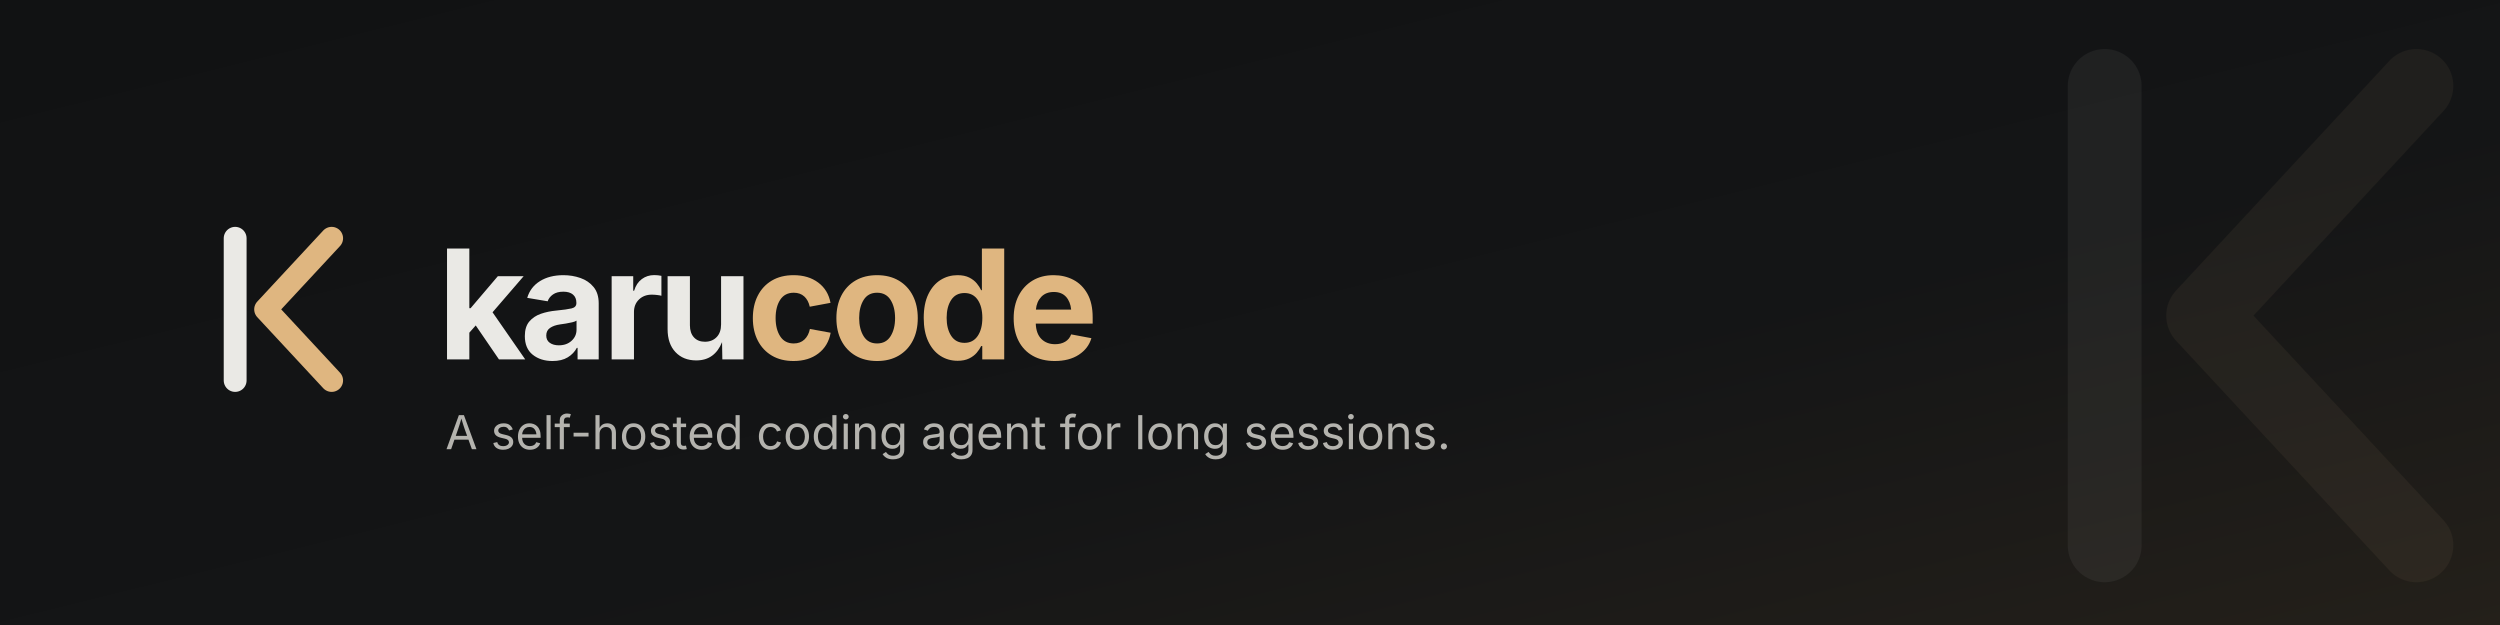
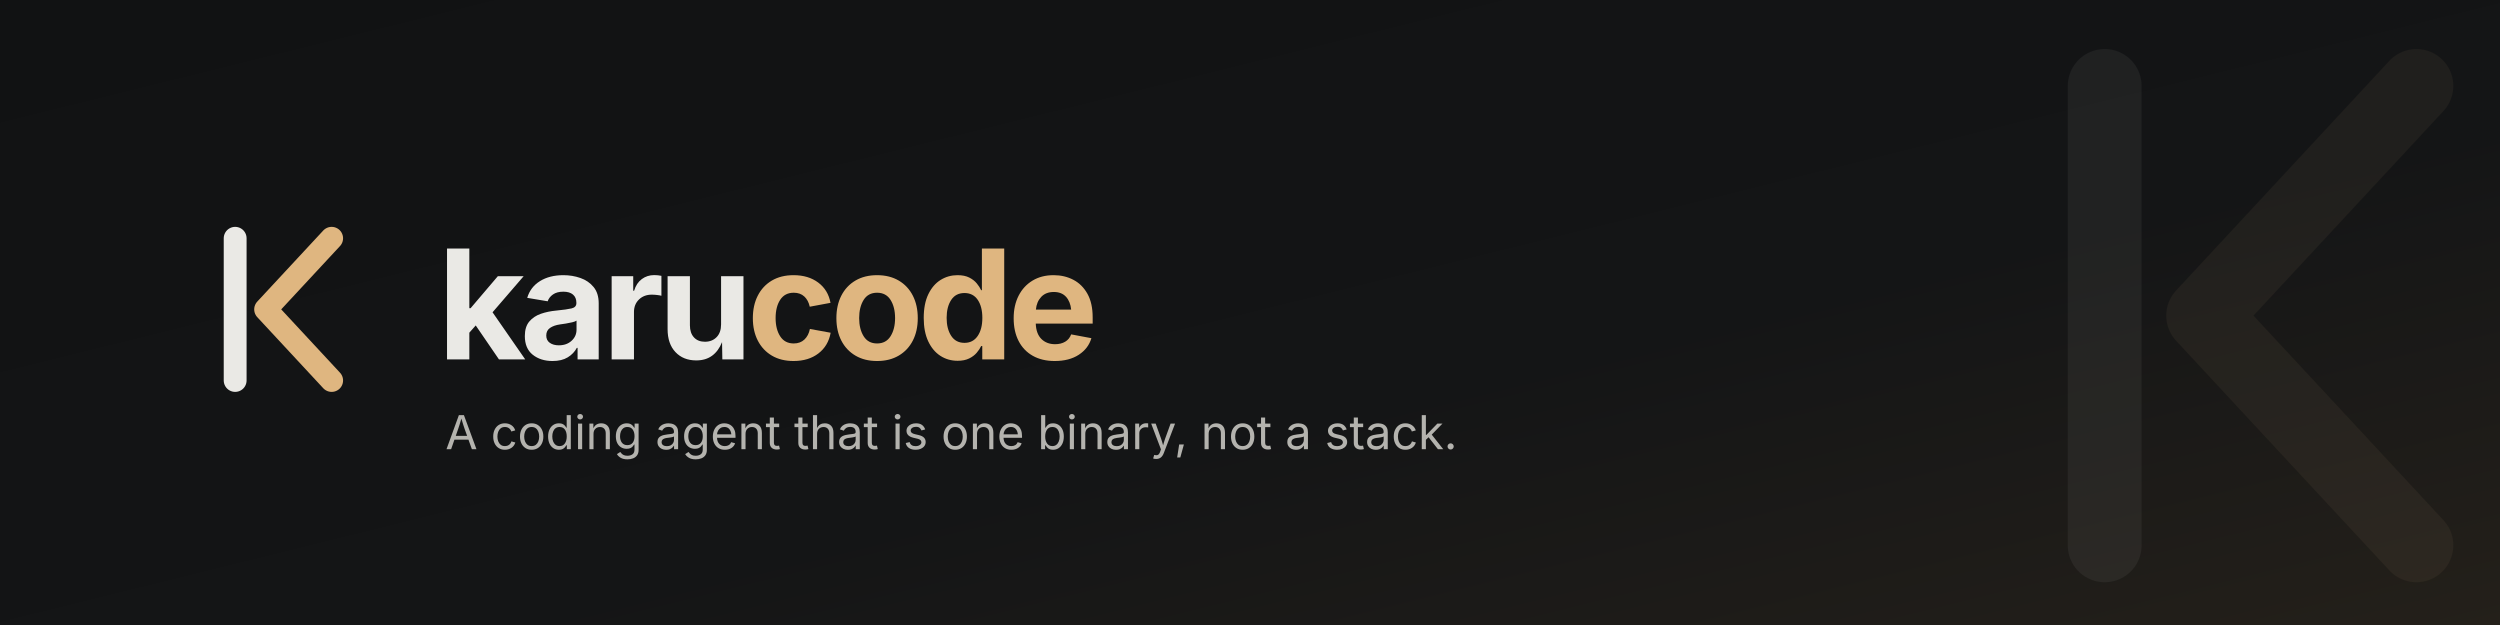
<svg xmlns="http://www.w3.org/2000/svg" viewBox="0 0 1280 320">
  <defs>
    <linearGradient id="bg" x1="0" y1="0" x2="1" y2="1">
      <stop offset="0" stop-color="#111213" />
      <stop offset=".6" stop-color="#141516" />
      <stop offset="1" stop-color="#24201a" />
    </linearGradient>
  </defs>
  <rect width="1280" height="320" fill="url(#bg)" />
  <g transform="translate(960 -40) scale(8.4)" fill="none" stroke-linecap="round" stroke-linejoin="round" stroke-width="4.5" opacity="0.06">
    <path d="M14 10V38" stroke="#eae9e5" />
    <path d="M33 10L20 24L33 38" stroke="#dfb680" />
  </g>
  <g transform="translate(84 96) scale(2.6)" fill="none" stroke-linecap="round" stroke-linejoin="round" stroke-width="4.5">
    <path d="M14 10V38" stroke="#eae9e5" />
    <path d="M33 10L20 24L33 38" stroke="#dfb680" />
  </g>
  <path fill="#eae9e5" d="M228.875 184.0V127.252H240.301V157.797H240.948L254.888 141.42H268.104L252.184 159.892L268.903 184.0H255.459L243.576 166.633L240.301 170.327V184.0ZM282.884 184.838Q276.79 184.838 272.753 181.62Q268.716 178.401 268.716 172.079Q268.716 167.318 271.001 164.614Q273.286 161.91 276.942 160.653Q280.599 159.396 284.788 159.016Q290.273 158.482 292.691 157.892Q295.109 157.302 295.109 155.207V155.017Q295.109 152.312 293.377 150.827Q291.644 149.342 288.444 149.342Q285.131 149.342 283.112 150.77Q281.094 152.198 280.408 154.255L269.935 152.503Q271.572 146.98 276.466 143.934Q281.36 140.887 288.483 140.887Q293.053 140.887 297.185 142.334Q301.317 143.781 303.926 146.961Q306.535 150.142 306.535 155.321V184.0H295.719V178.097H295.338Q293.776 181.067 290.692 182.953Q287.607 184.838 282.884 184.838ZM286.121 176.802Q290.12 176.802 292.653 174.479Q295.186 172.155 295.186 168.766V164.157Q294.5 164.652 292.958 165.014Q291.415 165.376 289.701 165.662Q287.987 165.947 286.731 166.1Q283.569 166.557 281.627 167.89Q279.685 169.223 279.685 171.774Q279.685 174.25 281.494 175.526Q283.303 176.802 286.121 176.802ZM313.165 184.0V141.42H324.21V148.847H324.667Q325.848 144.924 328.609 142.886Q331.37 140.849 334.95 140.849Q336.893 140.849 338.645 141.229V151.437Q337.883 151.208 336.417 151.037Q334.95 150.865 333.694 150.865Q329.733 150.865 327.162 153.341Q324.591 155.816 324.591 159.777V184.0ZM356.472 184.533Q349.845 184.533 345.827 180.268Q341.809 176.002 341.809 168.499V141.42H353.235V166.519Q353.235 170.479 355.291 172.727Q357.348 174.974 360.928 174.974Q364.584 174.974 366.889 172.631Q369.193 170.289 369.193 166.062V141.42H380.657V184.0H369.84L369.688 175.164Q367.898 179.696 364.603 182.115Q361.309 184.533 356.472 184.533Z" />
  <path fill="#dfb680" d="M406.291 184.838Q399.855 184.838 395.189 182.077Q390.524 179.315 387.991 174.383Q385.458 169.451 385.458 162.9Q385.458 156.312 387.991 151.36Q390.524 146.409 395.189 143.648Q399.855 140.887 406.291 140.887Q413.871 140.887 418.936 144.676Q424.001 148.466 425.22 155.055L414.594 157.035Q413.871 153.722 411.795 151.798Q409.719 149.875 406.406 149.875Q401.835 149.875 399.474 153.474Q397.113 157.073 397.113 162.862Q397.113 168.575 399.474 172.212Q401.835 175.85 406.406 175.85Q409.719 175.85 411.852 173.85Q413.985 171.851 414.67 168.423L425.296 170.365Q424.078 177.106 419.012 180.972Q413.947 184.838 406.291 184.838ZM449.065 184.838Q442.667 184.838 437.982 182.077Q433.297 179.315 430.765 174.383Q428.232 169.451 428.232 162.9Q428.232 156.312 430.765 151.36Q433.297 146.409 437.982 143.648Q442.667 140.887 449.065 140.887Q455.463 140.887 460.148 143.648Q464.833 146.409 467.365 151.36Q469.898 156.312 469.898 162.9Q469.898 169.451 467.365 174.383Q464.833 179.315 460.148 182.077Q455.463 184.838 449.065 184.838ZM449.065 175.85Q453.635 175.85 455.959 172.155Q458.282 168.461 458.282 162.862Q458.282 157.226 455.959 153.55Q453.635 149.875 449.065 149.875Q444.495 149.875 442.191 153.55Q439.886 157.226 439.886 162.862Q439.886 168.461 442.191 172.155Q444.495 175.85 449.065 175.85ZM490.315 184.724Q485.402 184.724 481.479 182.191Q477.556 179.658 475.252 174.764Q472.948 169.87 472.948 162.786Q472.948 155.512 475.309 150.637Q477.671 145.762 481.593 143.324Q485.516 140.887 490.239 140.887Q493.857 140.887 496.257 142.105Q498.656 143.324 500.122 145.114Q501.589 146.904 502.35 148.58H502.731V127.252H514.157V184.0H502.922V177.183H502.35Q501.551 178.896 500.065 180.629Q498.58 182.362 496.18 183.543Q493.781 184.724 490.315 184.724ZM493.819 175.545Q498.161 175.545 500.56 172.041Q502.96 168.537 502.96 162.748Q502.96 156.959 500.579 153.493Q498.199 150.027 493.819 150.027Q489.325 150.027 487.002 153.588Q484.678 157.149 484.678 162.748Q484.678 168.385 487.021 171.965Q489.363 175.545 493.819 175.545ZM540.02 184.838Q533.508 184.838 528.785 182.172Q524.062 179.506 521.53 174.593Q518.997 169.68 518.997 162.938Q518.997 156.35 521.53 151.398Q524.062 146.447 528.652 143.667Q533.241 140.887 539.449 140.887Q545.01 140.887 549.542 143.248Q554.074 145.609 556.759 150.408Q559.444 155.207 559.444 162.481V165.681H530.308Q530.499 170.898 533.203 173.564Q535.907 176.23 540.211 176.23Q543.22 176.23 545.371 174.955Q547.523 173.679 548.437 171.203L558.797 173.146Q557.235 178.439 552.341 181.639Q547.447 184.838 540.02 184.838ZM530.385 158.521H548.437Q548.018 154.369 545.771 151.932Q543.524 149.494 539.563 149.494Q535.45 149.494 533.089 152.027Q530.727 154.56 530.385 158.521Z" />
-   <path fill="#b4b3ae" d="M228.609 230.0 234.949 212.539H237.527L243.949 230.0H241.605L239.859 225.125H232.664L230.977 230.0ZM233.344 223.18H239.168L237.902 219.641Q237.586 218.762 237.188 217.49Q236.789 216.219 236.227 214.32Q235.676 216.254 235.266 217.543Q234.855 218.832 234.574 219.641ZM257.613 230.281Q255.598 230.281 254.262 229.402Q252.926 228.523 252.574 226.824L254.578 226.344Q254.859 227.422 255.639 227.926Q256.418 228.43 257.59 228.43Q258.961 228.43 259.775 227.844Q260.59 227.258 260.59 226.449Q260.59 225.102 258.668 224.645L256.488 224.129Q252.973 223.297 252.973 220.555Q252.973 219.43 253.605 218.568Q254.238 217.707 255.334 217.221Q256.43 216.734 257.824 216.734Q259.852 216.734 260.971 217.619Q262.09 218.504 262.535 219.887L260.625 220.379Q260.355 219.676 259.729 219.102Q259.102 218.527 257.836 218.527Q256.664 218.527 255.885 219.066Q255.105 219.605 255.105 220.426Q255.105 221.152 255.633 221.592Q256.16 222.031 257.309 222.301L259.289 222.77Q261.07 223.191 261.926 224.076Q262.781 224.961 262.781 226.309Q262.781 227.457 262.131 228.354Q261.48 229.25 260.314 229.766Q259.148 230.281 257.613 230.281ZM271.336 230.281Q269.438 230.281 268.061 229.438Q266.684 228.594 265.939 227.082Q265.195 225.57 265.195 223.555Q265.195 221.539 265.922 220.004Q266.648 218.469 267.979 217.602Q269.309 216.734 271.09 216.734Q272.133 216.734 273.146 217.08Q274.16 217.426 274.986 218.193Q275.812 218.961 276.305 220.215Q276.797 221.469 276.797 223.285V224.164H267.328Q267.41 226.215 268.506 227.311Q269.602 228.406 271.348 228.406Q272.508 228.406 273.346 227.896Q274.184 227.387 274.547 226.391L276.586 226.953Q276.129 228.441 274.74 229.361Q273.352 230.281 271.336 230.281ZM267.34 222.383H274.652Q274.5 220.707 273.604 219.658Q272.707 218.609 271.09 218.609Q269.965 218.609 269.15 219.137Q268.336 219.664 267.867 220.52Q267.398 221.375 267.34 222.383ZM281.93 212.539V230.0H279.82V212.539ZM291.727 216.898V218.703H288.703V230.0H286.594V218.703H284.016V216.898H286.594V215.152Q286.594 214.016 287.127 213.254Q287.66 212.492 288.516 212.105Q289.371 211.719 290.32 211.719Q291.07 211.719 291.562 211.842Q292.055 211.965 292.289 212.07L291.703 213.875Q291.539 213.816 291.275 213.746Q291.012 213.676 290.566 213.676Q289.594 213.676 289.148 214.174Q288.703 214.672 288.703 215.621V216.898ZM301.336 221.574V223.52H293.672V221.574ZM306.984 222.148V230.0H304.875V212.539H306.984V219.172Q307.629 217.859 308.631 217.297Q309.633 216.734 310.922 216.734Q312.914 216.734 314.139 217.965Q315.363 219.195 315.363 221.68V230.0H313.242V221.855Q313.242 220.344 312.451 219.488Q311.66 218.633 310.289 218.633Q308.871 218.633 307.928 219.553Q306.984 220.473 306.984 222.148ZM324.398 230.281Q322.617 230.281 321.275 229.438Q319.934 228.594 319.184 227.07Q318.434 225.547 318.434 223.531Q318.434 221.48 319.184 219.951Q319.934 218.422 321.275 217.578Q322.617 216.734 324.398 216.734Q326.191 216.734 327.539 217.578Q328.887 218.422 329.637 219.951Q330.387 221.48 330.387 223.531Q330.387 225.547 329.637 227.07Q328.887 228.594 327.539 229.438Q326.191 230.281 324.398 230.281ZM324.398 228.395Q325.723 228.395 326.578 227.715Q327.434 227.035 327.844 225.928Q328.254 224.82 328.254 223.531Q328.254 222.23 327.844 221.111Q327.434 219.992 326.578 219.307Q325.723 218.621 324.398 218.621Q323.086 218.621 322.242 219.307Q321.398 219.992 320.988 221.105Q320.578 222.219 320.578 223.531Q320.578 224.82 320.988 225.928Q321.398 227.035 322.242 227.715Q323.086 228.395 324.398 228.395ZM337.91 230.281Q335.895 230.281 334.559 229.402Q333.223 228.523 332.871 226.824L334.875 226.344Q335.156 227.422 335.936 227.926Q336.715 228.43 337.887 228.43Q339.258 228.43 340.072 227.844Q340.887 227.258 340.887 226.449Q340.887 225.102 338.965 224.645L336.785 224.129Q333.27 223.297 333.27 220.555Q333.27 219.43 333.902 218.568Q334.535 217.707 335.631 217.221Q336.727 216.734 338.121 216.734Q340.148 216.734 341.268 217.619Q342.387 218.504 342.832 219.887L340.922 220.379Q340.652 219.676 340.025 219.102Q339.398 218.527 338.133 218.527Q336.961 218.527 336.182 219.066Q335.402 219.605 335.402 220.426Q335.402 221.152 335.93 221.592Q336.457 222.031 337.605 222.301L339.586 222.77Q341.367 223.191 342.223 224.076Q343.078 224.961 343.078 226.309Q343.078 227.457 342.428 228.354Q341.777 229.25 340.611 229.766Q339.445 230.281 337.91 230.281ZM351.281 216.898V218.703H348.586V226.602Q348.586 227.48 348.943 227.885Q349.301 228.289 350.133 228.289Q350.332 228.289 350.643 228.242Q350.953 228.195 351.211 228.148L351.645 229.93Q351.316 230.047 350.9 230.105Q350.484 230.164 350.074 230.164Q348.375 230.164 347.426 229.268Q346.477 228.371 346.477 226.766V218.703H344.508V216.898H346.477V213.781H348.586V216.898ZM359.25 230.281Q357.352 230.281 355.975 229.438Q354.598 228.594 353.854 227.082Q353.109 225.57 353.109 223.555Q353.109 221.539 353.836 220.004Q354.562 218.469 355.893 217.602Q357.223 216.734 359.004 216.734Q360.047 216.734 361.061 217.08Q362.074 217.426 362.9 218.193Q363.727 218.961 364.219 220.215Q364.711 221.469 364.711 223.285V224.164H355.242Q355.324 226.215 356.42 227.311Q357.516 228.406 359.262 228.406Q360.422 228.406 361.26 227.896Q362.098 227.387 362.461 226.391L364.5 226.953Q364.043 228.441 362.654 229.361Q361.266 230.281 359.25 230.281ZM355.254 222.383H362.566Q362.414 220.707 361.518 219.658Q360.621 218.609 359.004 218.609Q357.879 218.609 357.064 219.137Q356.25 219.664 355.781 220.52Q355.312 221.375 355.254 222.383ZM372.645 230.281Q371.016 230.281 369.762 229.449Q368.508 228.617 367.805 227.094Q367.102 225.57 367.102 223.484Q367.102 221.41 367.811 219.893Q368.52 218.375 369.773 217.555Q371.027 216.734 372.656 216.734Q373.934 216.734 374.684 217.156Q375.434 217.578 375.838 218.111Q376.242 218.645 376.453 218.996H376.617V212.539H378.727V230.0H376.688V227.973H376.453Q376.242 228.336 375.826 228.881Q375.41 229.426 374.654 229.854Q373.898 230.281 372.645 230.281ZM372.961 228.395Q374.742 228.395 375.691 227.023Q376.641 225.652 376.641 223.461Q376.641 221.293 375.709 219.957Q374.777 218.621 372.961 218.621Q371.719 218.621 370.893 219.266Q370.066 219.91 369.656 221.006Q369.246 222.102 369.246 223.461Q369.246 224.832 369.662 225.951Q370.078 227.07 370.91 227.732Q371.742 228.395 372.961 228.395ZM394.512 230.281Q392.73 230.281 391.389 229.438Q390.047 228.594 389.297 227.07Q388.547 225.547 388.547 223.531Q388.547 221.48 389.297 219.951Q390.047 218.422 391.389 217.578Q392.73 216.734 394.512 216.734Q396.41 216.734 397.846 217.689Q399.281 218.645 399.82 220.355L397.793 220.93Q397.5 219.922 396.65 219.271Q395.801 218.621 394.512 218.621Q393.199 218.621 392.355 219.307Q391.512 219.992 391.102 221.105Q390.691 222.219 390.691 223.531Q390.691 224.82 391.102 225.928Q391.512 227.035 392.355 227.715Q393.199 228.395 394.512 228.395Q395.836 228.395 396.697 227.721Q397.559 227.047 397.852 225.98L399.867 226.555Q399.34 228.301 397.887 229.291Q396.434 230.281 394.512 230.281ZM408.223 230.281Q406.441 230.281 405.1 229.438Q403.758 228.594 403.008 227.07Q402.258 225.547 402.258 223.531Q402.258 221.48 403.008 219.951Q403.758 218.422 405.1 217.578Q406.441 216.734 408.223 216.734Q410.016 216.734 411.363 217.578Q412.711 218.422 413.461 219.951Q414.211 221.48 414.211 223.531Q414.211 225.547 413.461 227.07Q412.711 228.594 411.363 229.438Q410.016 230.281 408.223 230.281ZM408.223 228.395Q409.547 228.395 410.402 227.715Q411.258 227.035 411.668 225.928Q412.078 224.82 412.078 223.531Q412.078 222.23 411.668 221.111Q411.258 219.992 410.402 219.307Q409.547 218.621 408.223 218.621Q406.91 218.621 406.066 219.307Q405.223 219.992 404.812 221.105Q404.402 222.219 404.402 223.531Q404.402 224.82 404.812 225.928Q405.223 227.035 406.066 227.715Q406.91 228.395 408.223 228.395ZM422.191 230.281Q420.562 230.281 419.309 229.449Q418.055 228.617 417.352 227.094Q416.648 225.57 416.648 223.484Q416.648 221.41 417.357 219.893Q418.066 218.375 419.32 217.555Q420.574 216.734 422.203 216.734Q423.48 216.734 424.23 217.156Q424.98 217.578 425.385 218.111Q425.789 218.645 426.0 218.996H426.164V212.539H428.273V230.0H426.234V227.973H426.0Q425.789 228.336 425.373 228.881Q424.957 229.426 424.201 229.854Q423.445 230.281 422.191 230.281ZM422.508 228.395Q424.289 228.395 425.238 227.023Q426.188 225.652 426.188 223.461Q426.188 221.293 425.256 219.957Q424.324 218.621 422.508 218.621Q421.266 218.621 420.439 219.266Q419.613 219.91 419.203 221.006Q418.793 222.102 418.793 223.461Q418.793 224.832 419.209 225.951Q419.625 227.07 420.457 227.732Q421.289 228.395 422.508 228.395ZM431.977 230.0V216.898H434.086V230.0ZM433.043 214.754Q432.445 214.754 432.012 214.344Q431.578 213.934 431.578 213.359Q431.578 212.773 432.012 212.369Q432.445 211.965 433.043 211.965Q433.652 211.965 434.086 212.369Q434.52 212.773 434.52 213.359Q434.52 213.934 434.086 214.344Q433.652 214.754 433.043 214.754ZM439.898 222.148V230.0H437.789V216.898H439.816L439.828 219.324Q440.461 217.93 441.486 217.332Q442.512 216.734 443.836 216.734Q445.828 216.734 447.047 217.965Q448.266 219.195 448.266 221.68V230.0H446.156V221.855Q446.156 220.344 445.365 219.488Q444.574 218.633 443.203 218.633Q441.785 218.633 440.842 219.553Q439.898 220.473 439.898 222.148ZM457.277 235.18Q455.098 235.18 453.797 234.383Q452.496 233.586 451.887 232.508L453.598 231.406Q453.879 231.781 454.295 232.238Q454.711 232.695 455.42 233.018Q456.129 233.34 457.277 233.34Q458.848 233.34 459.861 232.59Q460.875 231.84 460.875 230.223V227.598H460.676Q460.453 227.973 460.049 228.488Q459.645 229.004 458.889 229.396Q458.133 229.789 456.867 229.789Q455.297 229.789 454.043 229.045Q452.789 228.301 452.062 226.871Q451.336 225.441 451.336 223.391Q451.336 221.363 452.051 219.869Q452.766 218.375 454.025 217.555Q455.285 216.734 456.914 216.734Q458.18 216.734 458.936 217.15Q459.691 217.566 460.102 218.105Q460.512 218.645 460.734 218.996H460.934V216.898H462.984V230.34Q462.984 232.027 462.223 233.1Q461.461 234.172 460.166 234.676Q458.871 235.18 457.277 235.18ZM457.219 227.914Q459.0 227.914 459.949 226.701Q460.898 225.488 460.898 223.344Q460.898 221.258 459.967 219.939Q459.035 218.621 457.219 218.621Q455.977 218.621 455.145 219.26Q454.312 219.898 453.896 220.965Q453.48 222.031 453.48 223.344Q453.48 225.359 454.43 226.637Q455.379 227.914 457.219 227.914ZM477.105 230.305Q475.863 230.305 474.85 229.836Q473.836 229.367 473.238 228.465Q472.641 227.562 472.641 226.273Q472.641 225.148 473.086 224.445Q473.531 223.742 474.275 223.338Q475.02 222.934 475.922 222.734Q476.824 222.535 477.738 222.418Q478.91 222.266 479.648 222.184Q480.387 222.102 480.744 221.902Q481.102 221.703 481.102 221.223V221.152Q481.102 219.934 480.41 219.26Q479.719 218.586 478.359 218.586Q476.941 218.586 476.145 219.201Q475.348 219.816 475.043 220.508L473.016 219.84Q473.52 218.645 474.375 217.971Q475.23 217.297 476.262 217.016Q477.293 216.734 478.301 216.734Q478.957 216.734 479.795 216.893Q480.633 217.051 481.412 217.52Q482.191 217.988 482.701 218.908Q483.211 219.828 483.211 221.363V230.0H481.137V228.219H480.996Q480.773 228.676 480.281 229.162Q479.789 229.648 479.004 229.977Q478.219 230.305 477.105 230.305ZM477.469 228.441Q478.641 228.441 479.449 227.984Q480.258 227.527 480.68 226.795Q481.102 226.062 481.102 225.266V223.449Q480.973 223.602 480.539 223.725Q480.105 223.848 479.549 223.941Q478.992 224.035 478.471 224.1Q477.949 224.164 477.645 224.199Q476.883 224.293 476.221 224.521Q475.559 224.75 475.16 225.189Q474.762 225.629 474.762 226.379Q474.762 227.398 475.529 227.92Q476.297 228.441 477.469 228.441ZM492.223 235.18Q490.043 235.18 488.742 234.383Q487.441 233.586 486.832 232.508L488.543 231.406Q488.824 231.781 489.24 232.238Q489.656 232.695 490.365 233.018Q491.074 233.34 492.223 233.34Q493.793 233.34 494.807 232.59Q495.82 231.84 495.82 230.223V227.598H495.621Q495.398 227.973 494.994 228.488Q494.59 229.004 493.834 229.396Q493.078 229.789 491.812 229.789Q490.242 229.789 488.988 229.045Q487.734 228.301 487.008 226.871Q486.281 225.441 486.281 223.391Q486.281 221.363 486.996 219.869Q487.711 218.375 488.971 217.555Q490.23 216.734 491.859 216.734Q493.125 216.734 493.881 217.15Q494.637 217.566 495.047 218.105Q495.457 218.645 495.68 218.996H495.879V216.898H497.93V230.34Q497.93 232.027 497.168 233.1Q496.406 234.172 495.111 234.676Q493.816 235.18 492.223 235.18ZM492.164 227.914Q493.945 227.914 494.895 226.701Q495.844 225.488 495.844 223.344Q495.844 221.258 494.912 219.939Q493.98 218.621 492.164 218.621Q490.922 218.621 490.09 219.26Q489.258 219.898 488.842 220.965Q488.426 222.031 488.426 223.344Q488.426 225.359 489.375 226.637Q490.324 227.914 492.164 227.914ZM507.141 230.281Q505.242 230.281 503.865 229.438Q502.488 228.594 501.744 227.082Q501.0 225.57 501.0 223.555Q501.0 221.539 501.727 220.004Q502.453 218.469 503.783 217.602Q505.113 216.734 506.895 216.734Q507.938 216.734 508.951 217.08Q509.965 217.426 510.791 218.193Q511.617 218.961 512.109 220.215Q512.602 221.469 512.602 223.285V224.164H503.133Q503.215 226.215 504.311 227.311Q505.406 228.406 507.152 228.406Q508.312 228.406 509.15 227.896Q509.988 227.387 510.352 226.391L512.391 226.953Q511.934 228.441 510.545 229.361Q509.156 230.281 507.141 230.281ZM503.145 222.383H510.457Q510.305 220.707 509.408 219.658Q508.512 218.609 506.895 218.609Q505.77 218.609 504.955 219.137Q504.141 219.664 503.672 220.52Q503.203 221.375 503.145 222.383ZM517.734 222.148V230.0H515.625V216.898H517.652L517.664 219.324Q518.297 217.93 519.322 217.332Q520.348 216.734 521.672 216.734Q523.664 216.734 524.883 217.965Q526.102 219.195 526.102 221.68V230.0H523.992V221.855Q523.992 220.344 523.201 219.488Q522.41 218.633 521.039 218.633Q519.621 218.633 518.678 219.553Q517.734 220.473 517.734 222.148ZM534.961 216.898V218.703H532.266V226.602Q532.266 227.48 532.623 227.885Q532.98 228.289 533.812 228.289Q534.012 228.289 534.322 228.242Q534.633 228.195 534.891 228.148L535.324 229.93Q534.996 230.047 534.58 230.105Q534.164 230.164 533.754 230.164Q532.055 230.164 531.105 229.268Q530.156 228.371 530.156 226.766V218.703H528.188V216.898H530.156V213.781H532.266V216.898ZM550.5 216.898V218.703H547.477V230.0H545.367V218.703H542.789V216.898H545.367V215.152Q545.367 214.016 545.9 213.254Q546.434 212.492 547.289 212.105Q548.145 211.719 549.094 211.719Q549.844 211.719 550.336 211.842Q550.828 211.965 551.062 212.07L550.477 213.875Q550.312 213.816 550.049 213.746Q549.785 213.676 549.34 213.676Q548.367 213.676 547.922 214.174Q547.477 214.672 547.477 215.621V216.898ZM557.918 230.281Q556.137 230.281 554.795 229.438Q553.453 228.594 552.703 227.07Q551.953 225.547 551.953 223.531Q551.953 221.48 552.703 219.951Q553.453 218.422 554.795 217.578Q556.137 216.734 557.918 216.734Q559.711 216.734 561.059 217.578Q562.406 218.422 563.156 219.951Q563.906 221.48 563.906 223.531Q563.906 225.547 563.156 227.07Q562.406 228.594 561.059 229.438Q559.711 230.281 557.918 230.281ZM557.918 228.395Q559.242 228.395 560.098 227.715Q560.953 227.035 561.363 225.928Q561.773 224.82 561.773 223.531Q561.773 222.23 561.363 221.111Q560.953 219.992 560.098 219.307Q559.242 218.621 557.918 218.621Q556.605 218.621 555.762 219.307Q554.918 219.992 554.508 221.105Q554.098 222.219 554.098 223.531Q554.098 224.82 554.508 225.928Q554.918 227.035 555.762 227.715Q556.605 228.395 557.918 228.395ZM566.977 230.0V216.898H569.016V218.914H569.156Q569.52 217.918 570.451 217.314Q571.383 216.711 572.555 216.711Q572.789 216.711 573.111 216.723Q573.434 216.734 573.621 216.746V218.867Q573.527 218.844 573.152 218.797Q572.777 218.75 572.355 218.75Q570.938 218.75 570.012 219.611Q569.086 220.473 569.086 221.797V230.0ZM584.871 212.539V230.0H582.762V212.539ZM593.906 230.281Q592.125 230.281 590.783 229.438Q589.441 228.594 588.691 227.07Q587.941 225.547 587.941 223.531Q587.941 221.48 588.691 219.951Q589.441 218.422 590.783 217.578Q592.125 216.734 593.906 216.734Q595.699 216.734 597.047 217.578Q598.395 218.422 599.145 219.951Q599.895 221.48 599.895 223.531Q599.895 225.547 599.145 227.07Q598.395 228.594 597.047 229.438Q595.699 230.281 593.906 230.281ZM593.906 228.395Q595.23 228.395 596.086 227.715Q596.941 227.035 597.352 225.928Q597.762 224.82 597.762 223.531Q597.762 222.23 597.352 221.111Q596.941 219.992 596.086 219.307Q595.23 218.621 593.906 218.621Q592.594 218.621 591.75 219.307Q590.906 219.992 590.496 221.105Q590.086 222.219 590.086 223.531Q590.086 224.82 590.496 225.928Q590.906 227.035 591.75 227.715Q592.594 228.395 593.906 228.395ZM605.074 222.148V230.0H602.965V216.898H604.992L605.004 219.324Q605.637 217.93 606.662 217.332Q607.688 216.734 609.012 216.734Q611.004 216.734 612.223 217.965Q613.441 219.195 613.441 221.68V230.0H611.332V221.855Q611.332 220.344 610.541 219.488Q609.75 218.633 608.379 218.633Q606.961 218.633 606.018 219.553Q605.074 220.473 605.074 222.148ZM622.453 235.18Q620.273 235.18 618.973 234.383Q617.672 233.586 617.062 232.508L618.773 231.406Q619.055 231.781 619.471 232.238Q619.887 232.695 620.596 233.018Q621.305 233.34 622.453 233.34Q624.023 233.34 625.037 232.59Q626.051 231.84 626.051 230.223V227.598H625.852Q625.629 227.973 625.225 228.488Q624.82 229.004 624.064 229.396Q623.309 229.789 622.043 229.789Q620.473 229.789 619.219 229.045Q617.965 228.301 617.238 226.871Q616.512 225.441 616.512 223.391Q616.512 221.363 617.227 219.869Q617.941 218.375 619.201 217.555Q620.461 216.734 622.09 216.734Q623.355 216.734 624.111 217.15Q624.867 217.566 625.277 218.105Q625.688 218.645 625.91 218.996H626.109V216.898H628.16V230.34Q628.16 232.027 627.398 233.1Q626.637 234.172 625.342 234.676Q624.047 235.18 622.453 235.18ZM622.395 227.914Q624.176 227.914 625.125 226.701Q626.074 225.488 626.074 223.344Q626.074 221.258 625.143 219.939Q624.211 218.621 622.395 218.621Q621.152 218.621 620.32 219.26Q619.488 219.898 619.072 220.965Q618.656 222.031 618.656 223.344Q618.656 225.359 619.605 226.637Q620.555 227.914 622.395 227.914ZM643.066 230.281Q641.051 230.281 639.715 229.402Q638.379 228.523 638.027 226.824L640.031 226.344Q640.312 227.422 641.092 227.926Q641.871 228.43 643.043 228.43Q644.414 228.43 645.229 227.844Q646.043 227.258 646.043 226.449Q646.043 225.102 644.121 224.645L641.941 224.129Q638.426 223.297 638.426 220.555Q638.426 219.43 639.059 218.568Q639.691 217.707 640.787 217.221Q641.883 216.734 643.277 216.734Q645.305 216.734 646.424 217.619Q647.543 218.504 647.988 219.887L646.078 220.379Q645.809 219.676 645.182 219.102Q644.555 218.527 643.289 218.527Q642.117 218.527 641.338 219.066Q640.559 219.605 640.559 220.426Q640.559 221.152 641.086 221.592Q641.613 222.031 642.762 222.301L644.742 222.77Q646.523 223.191 647.379 224.076Q648.234 224.961 648.234 226.309Q648.234 227.457 647.584 228.354Q646.934 229.25 645.768 229.766Q644.602 230.281 643.066 230.281ZM656.789 230.281Q654.891 230.281 653.514 229.438Q652.137 228.594 651.393 227.082Q650.648 225.57 650.648 223.555Q650.648 221.539 651.375 220.004Q652.102 218.469 653.432 217.602Q654.762 216.734 656.543 216.734Q657.586 216.734 658.6 217.08Q659.613 217.426 660.439 218.193Q661.266 218.961 661.758 220.215Q662.25 221.469 662.25 223.285V224.164H652.781Q652.863 226.215 653.959 227.311Q655.055 228.406 656.801 228.406Q657.961 228.406 658.799 227.896Q659.637 227.387 660.0 226.391L662.039 226.953Q661.582 228.441 660.193 229.361Q658.805 230.281 656.789 230.281ZM652.793 222.383H660.105Q659.953 220.707 659.057 219.658Q658.16 218.609 656.543 218.609Q655.418 218.609 654.604 219.137Q653.789 219.664 653.32 220.52Q652.852 221.375 652.793 222.383ZM669.727 230.281Q667.711 230.281 666.375 229.402Q665.039 228.523 664.688 226.824L666.691 226.344Q666.973 227.422 667.752 227.926Q668.531 228.43 669.703 228.43Q671.074 228.43 671.889 227.844Q672.703 227.258 672.703 226.449Q672.703 225.102 670.781 224.645L668.602 224.129Q665.086 223.297 665.086 220.555Q665.086 219.43 665.719 218.568Q666.352 217.707 667.447 217.221Q668.543 216.734 669.938 216.734Q671.965 216.734 673.084 217.619Q674.203 218.504 674.648 219.887L672.738 220.379Q672.469 219.676 671.842 219.102Q671.215 218.527 669.949 218.527Q668.777 218.527 667.998 219.066Q667.219 219.605 667.219 220.426Q667.219 221.152 667.746 221.592Q668.273 222.031 669.422 222.301L671.402 222.77Q673.184 223.191 674.039 224.076Q674.895 224.961 674.895 226.309Q674.895 227.457 674.244 228.354Q673.594 229.25 672.428 229.766Q671.262 230.281 669.727 230.281ZM682.395 230.281Q680.379 230.281 679.043 229.402Q677.707 228.523 677.355 226.824L679.359 226.344Q679.641 227.422 680.42 227.926Q681.199 228.43 682.371 228.43Q683.742 228.43 684.557 227.844Q685.371 227.258 685.371 226.449Q685.371 225.102 683.449 224.645L681.27 224.129Q677.754 223.297 677.754 220.555Q677.754 219.43 678.387 218.568Q679.02 217.707 680.115 217.221Q681.211 216.734 682.605 216.734Q684.633 216.734 685.752 217.619Q686.871 218.504 687.316 219.887L685.406 220.379Q685.137 219.676 684.51 219.102Q683.883 218.527 682.617 218.527Q681.445 218.527 680.666 219.066Q679.887 219.605 679.887 220.426Q679.887 221.152 680.414 221.592Q680.941 222.031 682.09 222.301L684.07 222.77Q685.852 223.191 686.707 224.076Q687.562 224.961 687.562 226.309Q687.562 227.457 686.912 228.354Q686.262 229.25 685.096 229.766Q683.93 230.281 682.395 230.281ZM690.609 230.0V216.898H692.719V230.0ZM691.676 214.754Q691.078 214.754 690.645 214.344Q690.211 213.934 690.211 213.359Q690.211 212.773 690.645 212.369Q691.078 211.965 691.676 211.965Q692.285 211.965 692.719 212.369Q693.152 212.773 693.152 213.359Q693.152 213.934 692.719 214.344Q692.285 214.754 691.676 214.754ZM701.754 230.281Q699.973 230.281 698.631 229.438Q697.289 228.594 696.539 227.07Q695.789 225.547 695.789 223.531Q695.789 221.48 696.539 219.951Q697.289 218.422 698.631 217.578Q699.973 216.734 701.754 216.734Q703.547 216.734 704.895 217.578Q706.242 218.422 706.992 219.951Q707.742 221.48 707.742 223.531Q707.742 225.547 706.992 227.07Q706.242 228.594 704.895 229.438Q703.547 230.281 701.754 230.281ZM701.754 228.395Q703.078 228.395 703.934 227.715Q704.789 227.035 705.199 225.928Q705.609 224.82 705.609 223.531Q705.609 222.23 705.199 221.111Q704.789 219.992 703.934 219.307Q703.078 218.621 701.754 218.621Q700.441 218.621 699.598 219.307Q698.754 219.992 698.344 221.105Q697.934 222.219 697.934 223.531Q697.934 224.82 698.344 225.928Q698.754 227.035 699.598 227.715Q700.441 228.395 701.754 228.395ZM712.922 222.148V230.0H710.812V216.898H712.84L712.852 219.324Q713.484 217.93 714.51 217.332Q715.535 216.734 716.859 216.734Q718.852 216.734 720.07 217.965Q721.289 219.195 721.289 221.68V230.0H719.18V221.855Q719.18 220.344 718.389 219.488Q717.598 218.633 716.227 218.633Q714.809 218.633 713.865 219.553Q712.922 220.473 712.922 222.148ZM729.445 230.281Q727.43 230.281 726.094 229.402Q724.758 228.523 724.406 226.824L726.41 226.344Q726.691 227.422 727.471 227.926Q728.25 228.43 729.422 228.43Q730.793 228.43 731.607 227.844Q732.422 227.258 732.422 226.449Q732.422 225.102 730.5 224.645L728.32 224.129Q724.805 223.297 724.805 220.555Q724.805 219.43 725.438 218.568Q726.07 217.707 727.166 217.221Q728.262 216.734 729.656 216.734Q731.684 216.734 732.803 217.619Q733.922 218.504 734.367 219.887L732.457 220.379Q732.188 219.676 731.561 219.102Q730.934 218.527 729.668 218.527Q728.496 218.527 727.717 219.066Q726.938 219.605 726.938 220.426Q726.938 221.152 727.465 221.592Q727.992 222.031 729.141 222.301L731.121 222.77Q732.902 223.191 733.758 224.076Q734.613 224.961 734.613 226.309Q734.613 227.457 733.963 228.354Q733.312 229.25 732.146 229.766Q730.98 230.281 729.445 230.281ZM739.266 230.152Q738.609 230.152 738.146 229.689Q737.684 229.227 737.684 228.57Q737.684 227.914 738.146 227.451Q738.609 226.988 739.266 226.988Q739.922 226.988 740.385 227.451Q740.848 227.914 740.848 228.57Q740.848 229.227 740.385 229.689Q739.922 230.152 739.266 230.152Z" />
+   <path fill="#b4b3ae" d="M228.609 230.0 234.949 212.539H237.527L243.949 230.0H241.605L239.859 225.125H232.664L230.977 230.0ZM233.344 223.18H239.168L237.902 219.641Q237.586 218.762 237.188 217.49Q236.789 216.219 236.227 214.32Q235.676 216.254 235.266 217.543Q234.855 218.832 234.574 219.641ZM258.492 230.281Q256.711 230.281 255.369 229.438Q254.027 228.594 253.277 227.07Q252.527 225.547 252.527 223.531Q252.527 221.48 253.277 219.951Q254.027 218.422 255.369 217.578Q256.711 216.734 258.492 216.734Q260.391 216.734 261.826 217.689Q263.262 218.645 263.801 220.355L261.773 220.93Q261.48 219.922 260.631 219.271Q259.781 218.621 258.492 218.621Q257.18 218.621 256.336 219.307Q255.492 219.992 255.082 221.105Q254.672 222.219 254.672 223.531Q254.672 224.82 255.082 225.928Q255.492 227.035 256.336 227.715Q257.18 228.395 258.492 228.395Q259.816 228.395 260.678 227.721Q261.539 227.047 261.832 225.98L263.848 226.555Q263.32 228.301 261.867 229.291Q260.414 230.281 258.492 230.281ZM272.203 230.281Q270.422 230.281 269.08 229.438Q267.738 228.594 266.988 227.07Q266.238 225.547 266.238 223.531Q266.238 221.48 266.988 219.951Q267.738 218.422 269.08 217.578Q270.422 216.734 272.203 216.734Q273.996 216.734 275.344 217.578Q276.691 218.422 277.441 219.951Q278.191 221.48 278.191 223.531Q278.191 225.547 277.441 227.07Q276.691 228.594 275.344 229.438Q273.996 230.281 272.203 230.281ZM272.203 228.395Q273.527 228.395 274.383 227.715Q275.238 227.035 275.648 225.928Q276.059 224.82 276.059 223.531Q276.059 222.23 275.648 221.111Q275.238 219.992 274.383 219.307Q273.527 218.621 272.203 218.621Q270.891 218.621 270.047 219.307Q269.203 219.992 268.793 221.105Q268.383 222.219 268.383 223.531Q268.383 224.82 268.793 225.928Q269.203 227.035 270.047 227.715Q270.891 228.395 272.203 228.395ZM286.172 230.281Q284.543 230.281 283.289 229.449Q282.035 228.617 281.332 227.094Q280.629 225.57 280.629 223.484Q280.629 221.41 281.338 219.893Q282.047 218.375 283.301 217.555Q284.555 216.734 286.184 216.734Q287.461 216.734 288.211 217.156Q288.961 217.578 289.365 218.111Q289.77 218.645 289.98 218.996H290.145V212.539H292.254V230.0H290.215V227.973H289.98Q289.77 228.336 289.354 228.881Q288.938 229.426 288.182 229.854Q287.426 230.281 286.172 230.281ZM286.488 228.395Q288.27 228.395 289.219 227.023Q290.168 225.652 290.168 223.461Q290.168 221.293 289.236 219.957Q288.305 218.621 286.488 218.621Q285.246 218.621 284.42 219.266Q283.594 219.91 283.184 221.006Q282.773 222.102 282.773 223.461Q282.773 224.832 283.189 225.951Q283.605 227.07 284.438 227.732Q285.27 228.395 286.488 228.395ZM295.957 230.0V216.898H298.066V230.0ZM297.023 214.754Q296.426 214.754 295.992 214.344Q295.559 213.934 295.559 213.359Q295.559 212.773 295.992 212.369Q296.426 211.965 297.023 211.965Q297.633 211.965 298.066 212.369Q298.5 212.773 298.5 213.359Q298.5 213.934 298.066 214.344Q297.633 214.754 297.023 214.754ZM303.879 222.148V230.0H301.77V216.898H303.797L303.809 219.324Q304.441 217.93 305.467 217.332Q306.492 216.734 307.816 216.734Q309.809 216.734 311.027 217.965Q312.246 219.195 312.246 221.68V230.0H310.137V221.855Q310.137 220.344 309.346 219.488Q308.555 218.633 307.184 218.633Q305.766 218.633 304.822 219.553Q303.879 220.473 303.879 222.148ZM321.258 235.18Q319.078 235.18 317.777 234.383Q316.477 233.586 315.867 232.508L317.578 231.406Q317.859 231.781 318.275 232.238Q318.691 232.695 319.4 233.018Q320.109 233.34 321.258 233.34Q322.828 233.34 323.842 232.59Q324.855 231.84 324.855 230.223V227.598H324.656Q324.434 227.973 324.029 228.488Q323.625 229.004 322.869 229.396Q322.113 229.789 320.848 229.789Q319.277 229.789 318.023 229.045Q316.77 228.301 316.043 226.871Q315.316 225.441 315.316 223.391Q315.316 221.363 316.031 219.869Q316.746 218.375 318.006 217.555Q319.266 216.734 320.895 216.734Q322.16 216.734 322.916 217.15Q323.672 217.566 324.082 218.105Q324.492 218.645 324.715 218.996H324.914V216.898H326.965V230.34Q326.965 232.027 326.203 233.1Q325.441 234.172 324.146 234.676Q322.852 235.18 321.258 235.18ZM321.199 227.914Q322.98 227.914 323.93 226.701Q324.879 225.488 324.879 223.344Q324.879 221.258 323.947 219.939Q323.016 218.621 321.199 218.621Q319.957 218.621 319.125 219.26Q318.293 219.898 317.877 220.965Q317.461 222.031 317.461 223.344Q317.461 225.359 318.41 226.637Q319.359 227.914 321.199 227.914ZM341.086 230.305Q339.844 230.305 338.83 229.836Q337.816 229.367 337.219 228.465Q336.621 227.562 336.621 226.273Q336.621 225.148 337.066 224.445Q337.512 223.742 338.256 223.338Q339.0 222.934 339.902 222.734Q340.805 222.535 341.719 222.418Q342.891 222.266 343.629 222.184Q344.367 222.102 344.725 221.902Q345.082 221.703 345.082 221.223V221.152Q345.082 219.934 344.391 219.26Q343.699 218.586 342.34 218.586Q340.922 218.586 340.125 219.201Q339.328 219.816 339.023 220.508L336.996 219.84Q337.5 218.645 338.355 217.971Q339.211 217.297 340.242 217.016Q341.273 216.734 342.281 216.734Q342.938 216.734 343.775 216.893Q344.613 217.051 345.393 217.52Q346.172 217.988 346.682 218.908Q347.191 219.828 347.191 221.363V230.0H345.117V228.219H344.977Q344.754 228.676 344.262 229.162Q343.77 229.648 342.984 229.977Q342.199 230.305 341.086 230.305ZM341.449 228.441Q342.621 228.441 343.43 227.984Q344.238 227.527 344.66 226.795Q345.082 226.062 345.082 225.266V223.449Q344.953 223.602 344.52 223.725Q344.086 223.848 343.529 223.941Q342.973 224.035 342.451 224.1Q341.93 224.164 341.625 224.199Q340.863 224.293 340.201 224.521Q339.539 224.75 339.141 225.189Q338.742 225.629 338.742 226.379Q338.742 227.398 339.51 227.92Q340.277 228.441 341.449 228.441ZM356.203 235.18Q354.023 235.18 352.723 234.383Q351.422 233.586 350.812 232.508L352.523 231.406Q352.805 231.781 353.221 232.238Q353.637 232.695 354.346 233.018Q355.055 233.34 356.203 233.34Q357.773 233.34 358.787 232.59Q359.801 231.84 359.801 230.223V227.598H359.602Q359.379 227.973 358.975 228.488Q358.57 229.004 357.814 229.396Q357.059 229.789 355.793 229.789Q354.223 229.789 352.969 229.045Q351.715 228.301 350.988 226.871Q350.262 225.441 350.262 223.391Q350.262 221.363 350.977 219.869Q351.691 218.375 352.951 217.555Q354.211 216.734 355.84 216.734Q357.105 216.734 357.861 217.15Q358.617 217.566 359.027 218.105Q359.438 218.645 359.66 218.996H359.859V216.898H361.91V230.34Q361.91 232.027 361.148 233.1Q360.387 234.172 359.092 234.676Q357.797 235.18 356.203 235.18ZM356.145 227.914Q357.926 227.914 358.875 226.701Q359.824 225.488 359.824 223.344Q359.824 221.258 358.893 219.939Q357.961 218.621 356.145 218.621Q354.902 218.621 354.07 219.26Q353.238 219.898 352.822 220.965Q352.406 222.031 352.406 223.344Q352.406 225.359 353.355 226.637Q354.305 227.914 356.145 227.914ZM371.121 230.281Q369.223 230.281 367.846 229.438Q366.469 228.594 365.725 227.082Q364.98 225.57 364.98 223.555Q364.98 221.539 365.707 220.004Q366.434 218.469 367.764 217.602Q369.094 216.734 370.875 216.734Q371.918 216.734 372.932 217.08Q373.945 217.426 374.771 218.193Q375.598 218.961 376.09 220.215Q376.582 221.469 376.582 223.285V224.164H367.113Q367.195 226.215 368.291 227.311Q369.387 228.406 371.133 228.406Q372.293 228.406 373.131 227.896Q373.969 227.387 374.332 226.391L376.371 226.953Q375.914 228.441 374.525 229.361Q373.137 230.281 371.121 230.281ZM367.125 222.383H374.438Q374.285 220.707 373.389 219.658Q372.492 218.609 370.875 218.609Q369.75 218.609 368.936 219.137Q368.121 219.664 367.652 220.52Q367.184 221.375 367.125 222.383ZM381.715 222.148V230.0H379.605V216.898H381.633L381.645 219.324Q382.277 217.93 383.303 217.332Q384.328 216.734 385.652 216.734Q387.645 216.734 388.863 217.965Q390.082 219.195 390.082 221.68V230.0H387.973V221.855Q387.973 220.344 387.182 219.488Q386.391 218.633 385.02 218.633Q383.602 218.633 382.658 219.553Q381.715 220.473 381.715 222.148ZM398.941 216.898V218.703H396.246V226.602Q396.246 227.48 396.604 227.885Q396.961 228.289 397.793 228.289Q397.992 228.289 398.303 228.242Q398.613 228.195 398.871 228.148L399.305 229.93Q398.977 230.047 398.561 230.105Q398.145 230.164 397.734 230.164Q396.035 230.164 395.086 229.268Q394.137 228.371 394.137 226.766V218.703H392.168V216.898H394.137V213.781H396.246V216.898ZM413.543 216.898V218.703H410.848V226.602Q410.848 227.48 411.205 227.885Q411.562 228.289 412.395 228.289Q412.594 228.289 412.904 228.242Q413.215 228.195 413.473 228.148L413.906 229.93Q413.578 230.047 413.162 230.105Q412.746 230.164 412.336 230.164Q410.637 230.164 409.688 229.268Q408.738 228.371 408.738 226.766V218.703H406.77V216.898H408.738V213.781H410.848V216.898ZM418.348 222.148V230.0H416.238V212.539H418.348V219.172Q418.992 217.859 419.994 217.297Q420.996 216.734 422.285 216.734Q424.277 216.734 425.502 217.965Q426.727 219.195 426.727 221.68V230.0H424.605V221.855Q424.605 220.344 423.814 219.488Q423.023 218.633 421.652 218.633Q420.234 218.633 419.291 219.553Q418.348 220.473 418.348 222.148ZM434.098 230.305Q432.855 230.305 431.842 229.836Q430.828 229.367 430.23 228.465Q429.633 227.562 429.633 226.273Q429.633 225.148 430.078 224.445Q430.523 223.742 431.268 223.338Q432.012 222.934 432.914 222.734Q433.816 222.535 434.73 222.418Q435.902 222.266 436.641 222.184Q437.379 222.102 437.736 221.902Q438.094 221.703 438.094 221.223V221.152Q438.094 219.934 437.402 219.26Q436.711 218.586 435.352 218.586Q433.934 218.586 433.137 219.201Q432.34 219.816 432.035 220.508L430.008 219.84Q430.512 218.645 431.367 217.971Q432.223 217.297 433.254 217.016Q434.285 216.734 435.293 216.734Q435.949 216.734 436.787 216.893Q437.625 217.051 438.404 217.52Q439.184 217.988 439.693 218.908Q440.203 219.828 440.203 221.363V230.0H438.129V228.219H437.988Q437.766 228.676 437.273 229.162Q436.781 229.648 435.996 229.977Q435.211 230.305 434.098 230.305ZM434.461 228.441Q435.633 228.441 436.441 227.984Q437.25 227.527 437.672 226.795Q438.094 226.062 438.094 225.266V223.449Q437.965 223.602 437.531 223.725Q437.098 223.848 436.541 223.941Q435.984 224.035 435.463 224.1Q434.941 224.164 434.637 224.199Q433.875 224.293 433.213 224.521Q432.551 224.75 432.152 225.189Q431.754 225.629 431.754 226.379Q431.754 227.398 432.521 227.92Q433.289 228.441 434.461 228.441ZM449.062 216.898V218.703H446.367V226.602Q446.367 227.48 446.725 227.885Q447.082 228.289 447.914 228.289Q448.113 228.289 448.424 228.242Q448.734 228.195 448.992 228.148L449.426 229.93Q449.098 230.047 448.682 230.105Q448.266 230.164 447.855 230.164Q446.156 230.164 445.207 229.268Q444.258 228.371 444.258 226.766V218.703H442.289V216.898H444.258V213.781H446.367V216.898ZM458.508 230.0V216.898H460.617V230.0ZM459.574 214.754Q458.977 214.754 458.543 214.344Q458.109 213.934 458.109 213.359Q458.109 212.773 458.543 212.369Q458.977 211.965 459.574 211.965Q460.184 211.965 460.617 212.369Q461.051 212.773 461.051 213.359Q461.051 213.934 460.617 214.344Q460.184 214.754 459.574 214.754ZM468.773 230.281Q466.758 230.281 465.422 229.402Q464.086 228.523 463.734 226.824L465.738 226.344Q466.02 227.422 466.799 227.926Q467.578 228.43 468.75 228.43Q470.121 228.43 470.936 227.844Q471.75 227.258 471.75 226.449Q471.75 225.102 469.828 224.645L467.648 224.129Q464.133 223.297 464.133 220.555Q464.133 219.43 464.766 218.568Q465.398 217.707 466.494 217.221Q467.59 216.734 468.984 216.734Q471.012 216.734 472.131 217.619Q473.25 218.504 473.695 219.887L471.785 220.379Q471.516 219.676 470.889 219.102Q470.262 218.527 468.996 218.527Q467.824 218.527 467.045 219.066Q466.266 219.605 466.266 220.426Q466.266 221.152 466.793 221.592Q467.32 222.031 468.469 222.301L470.449 222.77Q472.23 223.191 473.086 224.076Q473.941 224.961 473.941 226.309Q473.941 227.457 473.291 228.354Q472.641 229.25 471.475 229.766Q470.309 230.281 468.773 230.281ZM489.07 230.281Q487.289 230.281 485.947 229.438Q484.605 228.594 483.855 227.07Q483.105 225.547 483.105 223.531Q483.105 221.48 483.855 219.951Q484.605 218.422 485.947 217.578Q487.289 216.734 489.07 216.734Q490.863 216.734 492.211 217.578Q493.559 218.422 494.309 219.951Q495.059 221.48 495.059 223.531Q495.059 225.547 494.309 227.07Q493.559 228.594 492.211 229.438Q490.863 230.281 489.07 230.281ZM489.07 228.395Q490.395 228.395 491.25 227.715Q492.105 227.035 492.516 225.928Q492.926 224.82 492.926 223.531Q492.926 222.23 492.516 221.111Q492.105 219.992 491.25 219.307Q490.395 218.621 489.07 218.621Q487.758 218.621 486.914 219.307Q486.07 219.992 485.66 221.105Q485.25 222.219 485.25 223.531Q485.25 224.82 485.66 225.928Q486.07 227.035 486.914 227.715Q487.758 228.395 489.07 228.395ZM500.238 222.148V230.0H498.129V216.898H500.156L500.168 219.324Q500.801 217.93 501.826 217.332Q502.852 216.734 504.176 216.734Q506.168 216.734 507.387 217.965Q508.605 219.195 508.605 221.68V230.0H506.496V221.855Q506.496 220.344 505.705 219.488Q504.914 218.633 503.543 218.633Q502.125 218.633 501.182 219.553Q500.238 220.473 500.238 222.148ZM517.816 230.281Q515.918 230.281 514.541 229.438Q513.164 228.594 512.42 227.082Q511.676 225.57 511.676 223.555Q511.676 221.539 512.402 220.004Q513.129 218.469 514.459 217.602Q515.789 216.734 517.57 216.734Q518.613 216.734 519.627 217.08Q520.641 217.426 521.467 218.193Q522.293 218.961 522.785 220.215Q523.277 221.469 523.277 223.285V224.164H513.809Q513.891 226.215 514.986 227.311Q516.082 228.406 517.828 228.406Q518.988 228.406 519.826 227.896Q520.664 227.387 521.027 226.391L523.066 226.953Q522.609 228.441 521.221 229.361Q519.832 230.281 517.816 230.281ZM513.82 222.383H521.133Q520.98 220.707 520.084 219.658Q519.188 218.609 517.57 218.609Q516.445 218.609 515.631 219.137Q514.816 219.664 514.348 220.52Q513.879 221.375 513.82 222.383ZM539.133 230.281Q537.891 230.281 537.129 229.854Q536.367 229.426 535.957 228.881Q535.547 228.336 535.324 227.973H535.09V230.0H533.051V212.539H535.16V218.996H535.324Q535.547 218.645 535.945 218.111Q536.344 217.578 537.094 217.156Q537.844 216.734 539.121 216.734Q540.762 216.734 542.01 217.555Q543.258 218.375 543.967 219.893Q544.676 221.41 544.676 223.484Q544.676 225.57 543.973 227.094Q543.27 228.617 542.021 229.449Q540.773 230.281 539.133 230.281ZM538.816 228.395Q540.047 228.395 540.873 227.732Q541.699 227.07 542.115 225.951Q542.531 224.832 542.531 223.461Q542.531 222.102 542.121 221.006Q541.711 219.91 540.885 219.266Q540.059 218.621 538.816 218.621Q537.012 218.621 536.074 219.957Q535.137 221.293 535.137 223.461Q535.137 225.652 536.086 227.023Q537.035 228.395 538.816 228.395ZM547.746 230.0V216.898H549.855V230.0ZM548.812 214.754Q548.215 214.754 547.781 214.344Q547.348 213.934 547.348 213.359Q547.348 212.773 547.781 212.369Q548.215 211.965 548.812 211.965Q549.422 211.965 549.855 212.369Q550.289 212.773 550.289 213.359Q550.289 213.934 549.855 214.344Q549.422 214.754 548.812 214.754ZM555.668 222.148V230.0H553.559V216.898H555.586L555.598 219.324Q556.23 217.93 557.256 217.332Q558.281 216.734 559.605 216.734Q561.598 216.734 562.816 217.965Q564.035 219.195 564.035 221.68V230.0H561.926V221.855Q561.926 220.344 561.135 219.488Q560.344 218.633 558.973 218.633Q557.555 218.633 556.611 219.553Q555.668 220.473 555.668 222.148ZM571.406 230.305Q570.164 230.305 569.15 229.836Q568.137 229.367 567.539 228.465Q566.941 227.562 566.941 226.273Q566.941 225.148 567.387 224.445Q567.832 223.742 568.576 223.338Q569.32 222.934 570.223 222.734Q571.125 222.535 572.039 222.418Q573.211 222.266 573.949 222.184Q574.688 222.102 575.045 221.902Q575.402 221.703 575.402 221.223V221.152Q575.402 219.934 574.711 219.26Q574.02 218.586 572.66 218.586Q571.242 218.586 570.445 219.201Q569.648 219.816 569.344 220.508L567.316 219.84Q567.82 218.645 568.676 217.971Q569.531 217.297 570.562 217.016Q571.594 216.734 572.602 216.734Q573.258 216.734 574.096 216.893Q574.934 217.051 575.713 217.52Q576.492 217.988 577.002 218.908Q577.512 219.828 577.512 221.363V230.0H575.438V228.219H575.297Q575.074 228.676 574.582 229.162Q574.09 229.648 573.305 229.977Q572.52 230.305 571.406 230.305ZM571.77 228.441Q572.941 228.441 573.75 227.984Q574.559 227.527 574.98 226.795Q575.402 226.062 575.402 225.266V223.449Q575.273 223.602 574.84 223.725Q574.406 223.848 573.85 223.941Q573.293 224.035 572.771 224.1Q572.25 224.164 571.945 224.199Q571.184 224.293 570.521 224.521Q569.859 224.75 569.461 225.189Q569.062 225.629 569.062 226.379Q569.062 227.398 569.83 227.92Q570.598 228.441 571.77 228.441ZM581.215 230.0V216.898H583.254V218.914H583.395Q583.758 217.918 584.689 217.314Q585.621 216.711 586.793 216.711Q587.027 216.711 587.35 216.723Q587.672 216.734 587.859 216.746V218.867Q587.766 218.844 587.391 218.797Q587.016 218.75 586.594 218.75Q585.176 218.75 584.25 219.611Q583.324 220.473 583.324 221.797V230.0ZM590.414 234.746 590.953 232.918 591.176 232.977Q592.148 233.234 592.852 232.9Q593.555 232.566 594.035 231.16L594.41 230.07L589.406 216.898H591.715L594.504 224.668Q594.809 225.523 595.049 226.367Q595.289 227.211 595.512 228.031Q595.734 227.211 595.975 226.367Q596.215 225.523 596.52 224.668L599.332 216.898H601.629L595.875 231.957Q595.277 233.516 594.316 234.254Q593.355 234.992 591.961 234.992Q591.398 234.992 590.988 234.91Q590.578 234.828 590.414 234.746ZM602.707 234.207 603.738 227.562H606.152L604.324 234.207ZM618.832 222.148V230.0H616.723V216.898H618.75L618.762 219.324Q619.395 217.93 620.42 217.332Q621.445 216.734 622.77 216.734Q624.762 216.734 625.98 217.965Q627.199 219.195 627.199 221.68V230.0H625.09V221.855Q625.09 220.344 624.299 219.488Q623.508 218.633 622.137 218.633Q620.719 218.633 619.775 219.553Q618.832 220.473 618.832 222.148ZM636.234 230.281Q634.453 230.281 633.111 229.438Q631.77 228.594 631.02 227.07Q630.27 225.547 630.27 223.531Q630.27 221.48 631.02 219.951Q631.77 218.422 633.111 217.578Q634.453 216.734 636.234 216.734Q638.027 216.734 639.375 217.578Q640.723 218.422 641.473 219.951Q642.223 221.48 642.223 223.531Q642.223 225.547 641.473 227.07Q640.723 228.594 639.375 229.438Q638.027 230.281 636.234 230.281ZM636.234 228.395Q637.559 228.395 638.414 227.715Q639.27 227.035 639.68 225.928Q640.09 224.82 640.09 223.531Q640.09 222.23 639.68 221.111Q639.27 219.992 638.414 219.307Q637.559 218.621 636.234 218.621Q634.922 218.621 634.078 219.307Q633.234 219.992 632.824 221.105Q632.414 222.219 632.414 223.531Q632.414 224.82 632.824 225.928Q633.234 227.035 634.078 227.715Q634.922 228.395 636.234 228.395ZM650.449 216.898V218.703H647.754V226.602Q647.754 227.48 648.111 227.885Q648.469 228.289 649.301 228.289Q649.5 228.289 649.811 228.242Q650.121 228.195 650.379 228.148L650.812 229.93Q650.484 230.047 650.068 230.105Q649.652 230.164 649.242 230.164Q647.543 230.164 646.594 229.268Q645.645 228.371 645.645 226.766V218.703H643.676V216.898H645.645V213.781H647.754V216.898ZM663.562 230.305Q662.32 230.305 661.307 229.836Q660.293 229.367 659.695 228.465Q659.098 227.562 659.098 226.273Q659.098 225.148 659.543 224.445Q659.988 223.742 660.732 223.338Q661.477 222.934 662.379 222.734Q663.281 222.535 664.195 222.418Q665.367 222.266 666.105 222.184Q666.844 222.102 667.201 221.902Q667.559 221.703 667.559 221.223V221.152Q667.559 219.934 666.867 219.26Q666.176 218.586 664.816 218.586Q663.398 218.586 662.602 219.201Q661.805 219.816 661.5 220.508L659.473 219.84Q659.977 218.645 660.832 217.971Q661.688 217.297 662.719 217.016Q663.75 216.734 664.758 216.734Q665.414 216.734 666.252 216.893Q667.09 217.051 667.869 217.52Q668.648 217.988 669.158 218.908Q669.668 219.828 669.668 221.363V230.0H667.594V228.219H667.453Q667.23 228.676 666.738 229.162Q666.246 229.648 665.461 229.977Q664.676 230.305 663.562 230.305ZM663.926 228.441Q665.098 228.441 665.906 227.984Q666.715 227.527 667.137 226.795Q667.559 226.062 667.559 225.266V223.449Q667.43 223.602 666.996 223.725Q666.562 223.848 666.006 223.941Q665.449 224.035 664.928 224.1Q664.406 224.164 664.102 224.199Q663.34 224.293 662.678 224.521Q662.016 224.75 661.617 225.189Q661.219 225.629 661.219 226.379Q661.219 227.398 661.986 227.92Q662.754 228.441 663.926 228.441ZM684.574 230.281Q682.559 230.281 681.223 229.402Q679.887 228.523 679.535 226.824L681.539 226.344Q681.82 227.422 682.6 227.926Q683.379 228.43 684.551 228.43Q685.922 228.43 686.736 227.844Q687.551 227.258 687.551 226.449Q687.551 225.102 685.629 224.645L683.449 224.129Q679.934 223.297 679.934 220.555Q679.934 219.43 680.566 218.568Q681.199 217.707 682.295 217.221Q683.391 216.734 684.785 216.734Q686.812 216.734 687.932 217.619Q689.051 218.504 689.496 219.887L687.586 220.379Q687.316 219.676 686.689 219.102Q686.062 218.527 684.797 218.527Q683.625 218.527 682.846 219.066Q682.066 219.605 682.066 220.426Q682.066 221.152 682.594 221.592Q683.121 222.031 684.27 222.301L686.25 222.77Q688.031 223.191 688.887 224.076Q689.742 224.961 689.742 226.309Q689.742 227.457 689.092 228.354Q688.441 229.25 687.275 229.766Q686.109 230.281 684.574 230.281ZM697.945 216.898V218.703H695.25V226.602Q695.25 227.48 695.607 227.885Q695.965 228.289 696.797 228.289Q696.996 228.289 697.307 228.242Q697.617 228.195 697.875 228.148L698.309 229.93Q697.98 230.047 697.564 230.105Q697.148 230.164 696.738 230.164Q695.039 230.164 694.09 229.268Q693.141 228.371 693.141 226.766V218.703H691.172V216.898H693.141V213.781H695.25V216.898ZM704.426 230.305Q703.184 230.305 702.17 229.836Q701.156 229.367 700.559 228.465Q699.961 227.562 699.961 226.273Q699.961 225.148 700.406 224.445Q700.852 223.742 701.596 223.338Q702.34 222.934 703.242 222.734Q704.145 222.535 705.059 222.418Q706.23 222.266 706.969 222.184Q707.707 222.102 708.064 221.902Q708.422 221.703 708.422 221.223V221.152Q708.422 219.934 707.73 219.26Q707.039 218.586 705.68 218.586Q704.262 218.586 703.465 219.201Q702.668 219.816 702.363 220.508L700.336 219.84Q700.84 218.645 701.695 217.971Q702.551 217.297 703.582 217.016Q704.613 216.734 705.621 216.734Q706.277 216.734 707.115 216.893Q707.953 217.051 708.732 217.52Q709.512 217.988 710.021 218.908Q710.531 219.828 710.531 221.363V230.0H708.457V228.219H708.316Q708.094 228.676 707.602 229.162Q707.109 229.648 706.324 229.977Q705.539 230.305 704.426 230.305ZM704.789 228.441Q705.961 228.441 706.77 227.984Q707.578 227.527 708.0 226.795Q708.422 226.062 708.422 225.266V223.449Q708.293 223.602 707.859 223.725Q707.426 223.848 706.869 223.941Q706.312 224.035 705.791 224.1Q705.27 224.164 704.965 224.199Q704.203 224.293 703.541 224.521Q702.879 224.75 702.48 225.189Q702.082 225.629 702.082 226.379Q702.082 227.398 702.85 227.92Q703.617 228.441 704.789 228.441ZM719.566 230.281Q717.785 230.281 716.443 229.438Q715.102 228.594 714.352 227.07Q713.602 225.547 713.602 223.531Q713.602 221.48 714.352 219.951Q715.102 218.422 716.443 217.578Q717.785 216.734 719.566 216.734Q721.465 216.734 722.9 217.689Q724.336 218.645 724.875 220.355L722.848 220.93Q722.555 219.922 721.705 219.271Q720.855 218.621 719.566 218.621Q718.254 218.621 717.41 219.307Q716.566 219.992 716.156 221.105Q715.746 222.219 715.746 223.531Q715.746 224.82 716.156 225.928Q716.566 227.035 717.41 227.715Q718.254 228.395 719.566 228.395Q720.891 228.395 721.752 227.721Q722.613 227.047 722.906 225.98L724.922 226.555Q724.395 228.301 722.941 229.291Q721.488 230.281 719.566 230.281ZM727.945 230.0V212.539H730.055V222.676H730.312L735.914 216.898H738.527L733.043 222.523L738.938 230.0H736.23L731.438 223.871L730.055 225.172V230.0ZM742.723 230.152Q742.066 230.152 741.604 229.689Q741.141 229.227 741.141 228.57Q741.141 227.914 741.604 227.451Q742.066 226.988 742.723 226.988Q743.379 226.988 743.842 227.451Q744.305 227.914 744.305 228.57Q744.305 229.227 743.842 229.689Q743.379 230.152 742.723 230.152Z" />
</svg>
